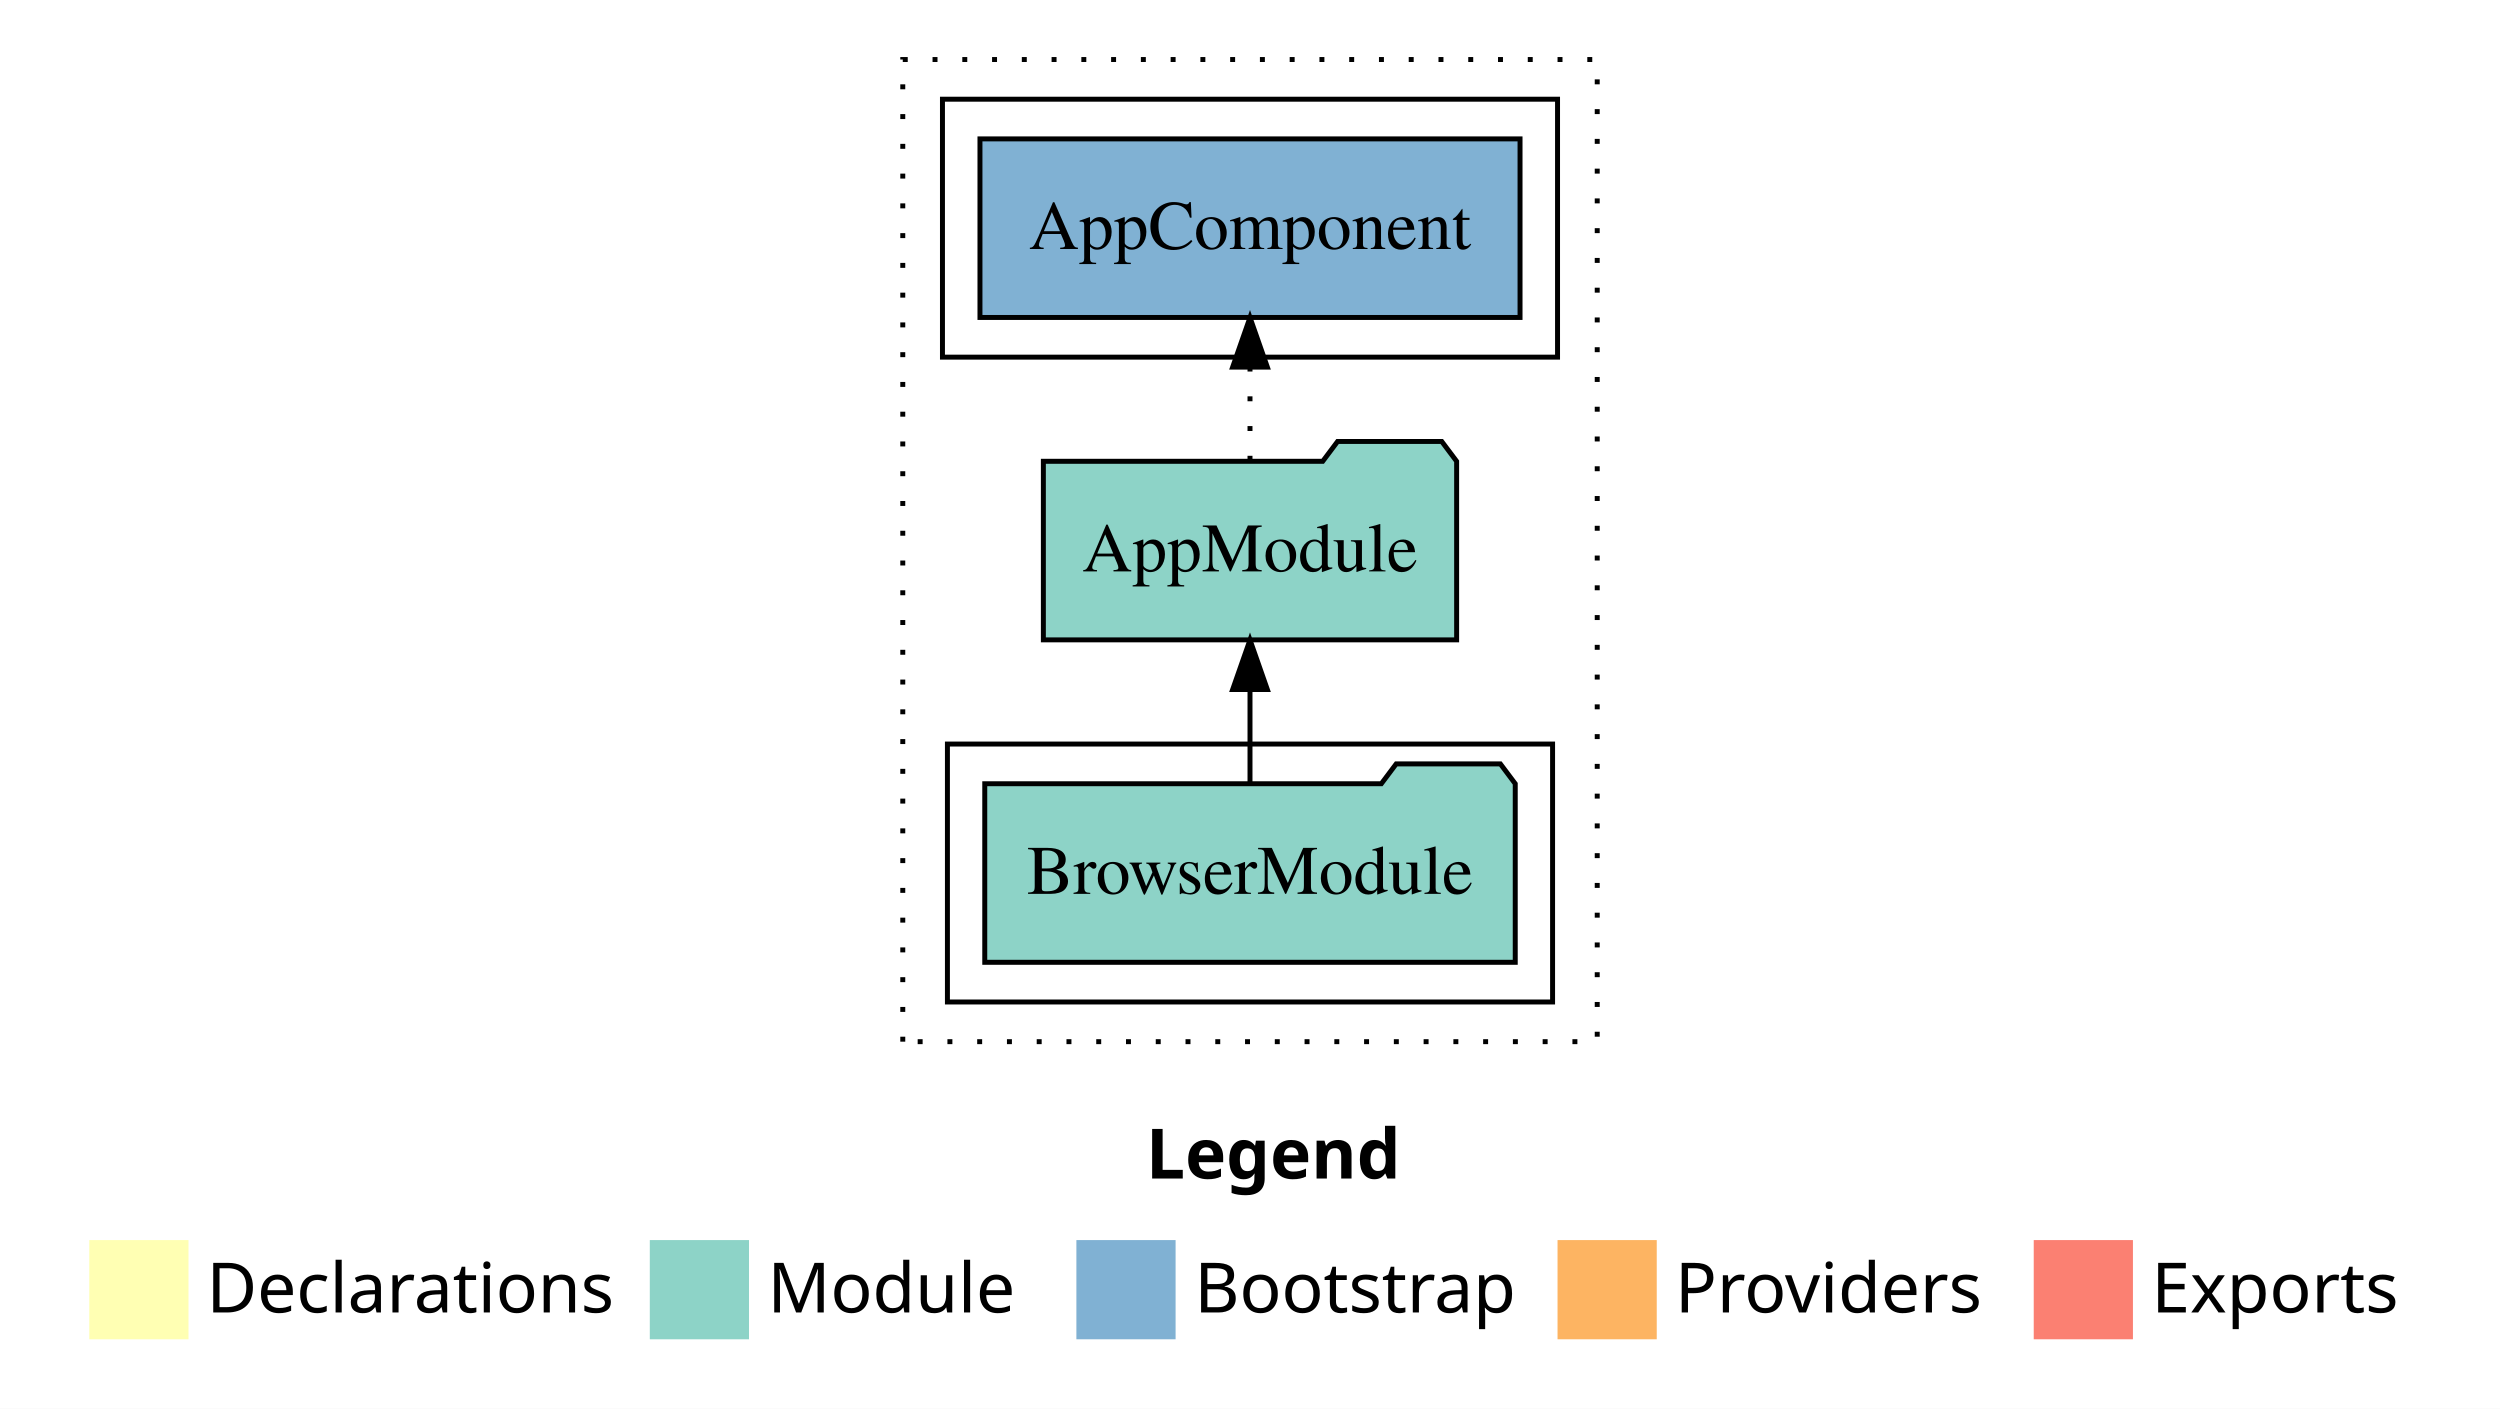
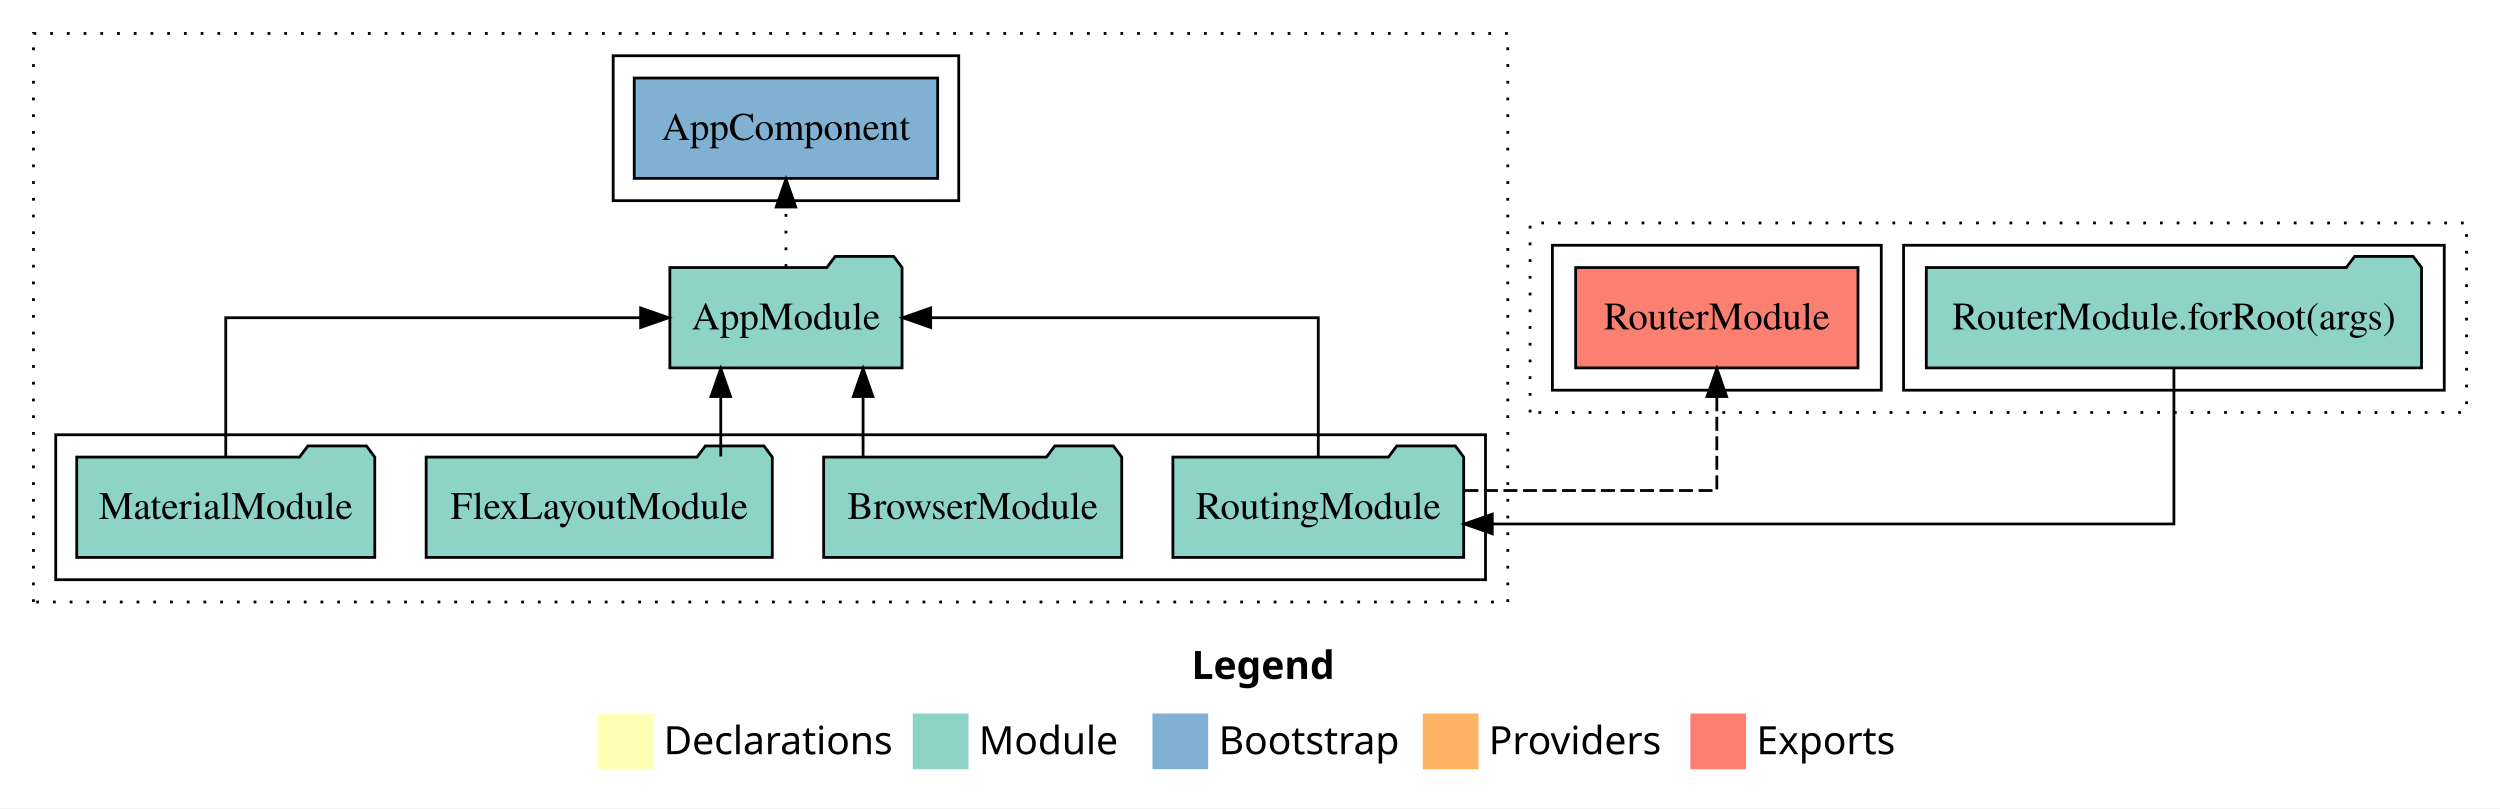
- <svg xmlns="http://www.w3.org/2000/svg" width="504pt" height="284pt" viewBox="0.00 0.00 504.00 284.00">
-   <g id="graph0" class="graph" transform="scale(1 1) rotate(0) translate(4 280)">
-     <polygon fill="#ffffff" stroke="transparent" points="-4,4 -4,-280 500,-280 500,4 -4,4" />
-     <text text-anchor="start" x="227.009" y="-42.4" font-family="sans-serif" font-weight="bold" font-size="14.00" fill="#000000">Legend</text>
-     <polygon fill="#ffffb3" stroke="transparent" points="14,-10 14,-30 34,-30 34,-10 14,-10" />
-     <text text-anchor="start" x="37.629" y="-15.4" font-family="sans-serif" font-size="14.00" fill="#000000">  Declarations</text>
-     <polygon fill="#8dd3c7" stroke="transparent" points="127,-10 127,-30 147,-30 147,-10 127,-10" />
-     <text text-anchor="start" x="150.725" y="-15.4" font-family="sans-serif" font-size="14.00" fill="#000000">  Module</text>
-     <polygon fill="#80b1d3" stroke="transparent" points="213,-10 213,-30 233,-30 233,-10 213,-10" />
-     <text text-anchor="start" x="236.781" y="-15.4" font-family="sans-serif" font-size="14.00" fill="#000000">  Bootstrap</text>
-     <polygon fill="#fdb462" stroke="transparent" points="310,-10 310,-30 330,-30 330,-10 310,-10" />
-     <text text-anchor="start" x="333.673" y="-15.4" font-family="sans-serif" font-size="14.00" fill="#000000">  Providers</text>
-     <polygon fill="#fb8072" stroke="transparent" points="406,-10 406,-30 426,-30 426,-10 406,-10" />
-     <text text-anchor="start" x="429.726" y="-15.4" font-family="sans-serif" font-size="14.00" fill="#000000">  Exports</text>
+ <svg xmlns="http://www.w3.org/2000/svg" width="897pt" height="290pt" viewBox="0.00 0.00 897.00 290.00">
+   <g id="graph0" class="graph" transform="scale(1 1) rotate(0) translate(4 286)">
+     <polygon fill="#ffffff" stroke="transparent" points="-4,4 -4,-286 893,-286 893,4 -4,4" />
+     <text text-anchor="start" x="423.509" y="-42.4" font-family="sans-serif" font-weight="bold" font-size="14.00" fill="#000000">Legend</text>
+     <polygon fill="#ffffb3" stroke="transparent" points="210.5,-10 210.5,-30 230.5,-30 230.5,-10 210.5,-10" />
+     <text text-anchor="start" x="234.129" y="-15.4" font-family="sans-serif" font-size="14.00" fill="#000000">  Declarations</text>
+     <polygon fill="#8dd3c7" stroke="transparent" points="323.5,-10 323.5,-30 343.5,-30 343.5,-10 323.5,-10" />
+     <text text-anchor="start" x="347.225" y="-15.4" font-family="sans-serif" font-size="14.00" fill="#000000">  Module</text>
+     <polygon fill="#80b1d3" stroke="transparent" points="409.5,-10 409.5,-30 429.5,-30 429.5,-10 409.5,-10" />
+     <text text-anchor="start" x="433.281" y="-15.4" font-family="sans-serif" font-size="14.00" fill="#000000">  Bootstrap</text>
+     <polygon fill="#fdb462" stroke="transparent" points="506.5,-10 506.5,-30 526.5,-30 526.5,-10 506.5,-10" />
+     <text text-anchor="start" x="530.173" y="-15.4" font-family="sans-serif" font-size="14.00" fill="#000000">  Providers</text>
+     <polygon fill="#fb8072" stroke="transparent" points="602.5,-10 602.5,-30 622.5,-30 622.5,-10 602.5,-10" />
+     <text text-anchor="start" x="626.226" y="-15.4" font-family="sans-serif" font-size="14.00" fill="#000000">  Exports</text>
    <g id="clust1" class="cluster">
-       <polygon fill="none" stroke="#000000" stroke-dasharray="1,5" points="178,-70 178,-268 318,-268 318,-70 178,-70" />
+       <polygon fill="none" stroke="#000000" stroke-dasharray="1,5" points="8,-70 8,-274 537,-274 537,-70 8,-70" />
    </g>
    <g id="clust3" class="cluster">
-       <polygon fill="none" stroke="#000000" points="187,-78 187,-130 309,-130 309,-78 187,-78" />
+       <polygon fill="none" stroke="#000000" points="16,-78 16,-130 529,-130 529,-78 16,-78" />
    </g>
    <g id="clust5" class="cluster">
-       <polygon fill="none" stroke="#000000" points="186,-208 186,-260 310,-260 310,-208 186,-208" />
+       <polygon fill="none" stroke="#000000" points="216,-214 216,-266 340,-266 340,-214 216,-214" />
+     </g>
+     <g id="clust7" class="cluster">
+       <polygon fill="none" stroke="#000000" stroke-dasharray="1,5" points="545,-138 545,-206 881,-206 881,-138 545,-138" />
+     </g>
+     <g id="clust9" class="cluster">
+       <polygon fill="none" stroke="#000000" points="679,-146 679,-198 873,-198 873,-146 679,-146" />
+     </g>
+     <g id="clust10" class="cluster">
+       <polygon fill="none" stroke="#000000" points="553,-146 553,-198 671,-198 671,-146 553,-146" />
    </g>
    <g id="node1" class="node">
-       <polygon fill="#8dd3c7" stroke="#000000" points="301.473,-122 298.473,-126 277.473,-126 274.473,-122 194.527,-122 194.527,-86 301.473,-86 301.473,-122" />
-       <text text-anchor="middle" x="248" y="-99.8" font-family="Times,serif" font-size="14.00" fill="#000000">BrowserModule</text>
+       <polygon fill="#8dd3c7" stroke="#000000" points="398.473,-122 395.473,-126 374.473,-126 371.473,-122 291.527,-122 291.527,-86 398.473,-86 398.473,-122" />
+       <text text-anchor="middle" x="345" y="-99.8" font-family="Times,serif" font-size="14.00" fill="#000000">BrowserModule</text>
+     </g>
+     <g id="node5" class="node">
+       <polygon fill="#8dd3c7" stroke="#000000" points="319.657,-190 316.657,-194 295.657,-194 292.657,-190 236.343,-190 236.343,-154 319.657,-154 319.657,-190" />
+       <text text-anchor="middle" x="278" y="-167.8" font-family="Times,serif" font-size="14.00" fill="#000000">AppModule</text>
+     </g>
+     <g id="edge1" class="edge">
+       <path fill="none" stroke="#000000" d="M305.671,-122.223C305.671,-122.223 305.671,-143.727 305.671,-143.727" />
+       <polygon fill="#000000" stroke="#000000" points="302.171,-143.727 305.671,-153.727 309.171,-143.727 302.171,-143.727" />
    </g>
    <g id="node2" class="node">
-       <polygon fill="#8dd3c7" stroke="#000000" points="289.657,-187 286.657,-191 265.657,-191 262.657,-187 206.343,-187 206.343,-151 289.657,-151 289.657,-187" />
-       <text text-anchor="middle" x="248" y="-164.8" font-family="Times,serif" font-size="14.00" fill="#000000">AppModule</text>
+       <polygon fill="#8dd3c7" stroke="#000000" points="521.168,-122 518.168,-126 497.168,-126 494.168,-122 416.832,-122 416.832,-86 521.168,-86 521.168,-122" />
+       <text text-anchor="middle" x="469" y="-99.8" font-family="Times,serif" font-size="14.00" fill="#000000">RoutingModule</text>
    </g>
-     <g id="edge1" class="edge">
-       <path fill="none" stroke="#000000" d="M248,-122.106C248,-122.106 248,-140.991 248,-140.991" />
-       <polygon fill="#000000" stroke="#000000" points="244.5,-140.991 248,-150.991 251.5,-140.991 244.5,-140.991" />
+     <g id="edge2" class="edge">
+       <path fill="none" stroke="#000000" d="M469,-122.223C469,-142.365 469,-172 469,-172 469,-172 329.916,-172 329.916,-172" />
+       <polygon fill="#000000" stroke="#000000" points="329.916,-168.5 319.916,-172 329.916,-175.5 329.916,-168.5" />
+     </g>
+     <g id="node8" class="node">
+       <polygon fill="#fb8072" stroke="#000000" points="662.652,-190 561.348,-190 561.348,-154 662.652,-154 662.652,-190" />
+       <text text-anchor="middle" x="612" y="-167.8" font-family="Times,serif" font-size="14.00" fill="#000000">RouterModule </text>
+     </g>
+     <g id="edge7" class="edge">
+       <path fill="none" stroke="#000000" stroke-dasharray="5,2" d="M521.436,-110C562.248,-110 612,-110 612,-110 612,-110 612,-143.733 612,-143.733" />
+       <polygon fill="#000000" stroke="#000000" points="608.5,-143.733 612,-153.733 615.5,-143.733 608.5,-143.733" />
    </g>
    <g id="node3" class="node">
-       <polygon fill="#80b1d3" stroke="#000000" points="302.439,-252 193.561,-252 193.561,-216 302.439,-216 302.439,-252" />
-       <text text-anchor="middle" x="248" y="-229.8" font-family="Times,serif" font-size="14.00" fill="#000000">AppComponent </text>
+       <polygon fill="#8dd3c7" stroke="#000000" points="130.471,-122 127.471,-126 106.471,-126 103.471,-122 23.529,-122 23.529,-86 130.471,-86 130.471,-122" />
+       <text text-anchor="middle" x="77" y="-99.8" font-family="Times,serif" font-size="14.00" fill="#000000">MaterialModule</text>
    </g>
-     <g id="edge2" class="edge">
-       <path fill="none" stroke="#000000" stroke-dasharray="1,5" d="M248,-187.106C248,-187.106 248,-205.991 248,-205.991" />
-       <polygon fill="#000000" stroke="#000000" points="244.5,-205.991 248,-215.991 251.5,-205.991 244.5,-205.991" />
+     <g id="edge3" class="edge">
+       <path fill="none" stroke="#000000" d="M77,-122.223C77,-142.365 77,-172 77,-172 77,-172 225.864,-172 225.864,-172" />
+       <polygon fill="#000000" stroke="#000000" points="225.864,-175.5 235.864,-172 225.864,-168.5 225.864,-175.5" />
+     </g>
+     <g id="node4" class="node">
+       <polygon fill="#8dd3c7" stroke="#000000" points="273.095,-122 270.095,-126 249.095,-126 246.095,-122 148.905,-122 148.905,-86 273.095,-86 273.095,-122" />
+       <text text-anchor="middle" x="211" y="-99.8" font-family="Times,serif" font-size="14.00" fill="#000000">FlexLayoutModule</text>
+     </g>
+     <g id="edge4" class="edge">
+       <path fill="none" stroke="#000000" d="M254.61,-122.223C254.61,-122.223 254.61,-143.727 254.61,-143.727" />
+       <polygon fill="#000000" stroke="#000000" points="251.11,-143.727 254.61,-153.727 258.11,-143.727 251.11,-143.727" />
+     </g>
+     <g id="node6" class="node">
+       <polygon fill="#80b1d3" stroke="#000000" points="332.439,-258 223.561,-258 223.561,-222 332.439,-222 332.439,-258" />
+       <text text-anchor="middle" x="278" y="-235.8" font-family="Times,serif" font-size="14.00" fill="#000000">AppComponent </text>
+     </g>
+     <g id="edge5" class="edge">
+       <path fill="none" stroke="#000000" stroke-dasharray="1,5" d="M278,-190.223C278,-190.223 278,-211.727 278,-211.727" />
+       <polygon fill="#000000" stroke="#000000" points="274.5,-211.727 278,-221.727 281.5,-211.727 274.5,-211.727" />
+     </g>
+     <g id="node7" class="node">
+       <polygon fill="#8dd3c7" stroke="#000000" points="864.842,-190 861.842,-194 840.842,-194 837.842,-190 687.158,-190 687.158,-154 864.842,-154 864.842,-190" />
+       <text text-anchor="middle" x="776" y="-167.8" font-family="Times,serif" font-size="14.00" fill="#000000">RouterModule.forRoot(args)</text>
+     </g>
+     <g id="edge6" class="edge">
+       <path fill="none" stroke="#000000" d="M776,-153.708C776,-131.794 776,-98 776,-98 776,-98 531.426,-98 531.426,-98" />
+       <polygon fill="#000000" stroke="#000000" points="531.426,-94.5 521.426,-98 531.426,-101.5 531.426,-94.5" />
    </g>
  </g>
</svg>
